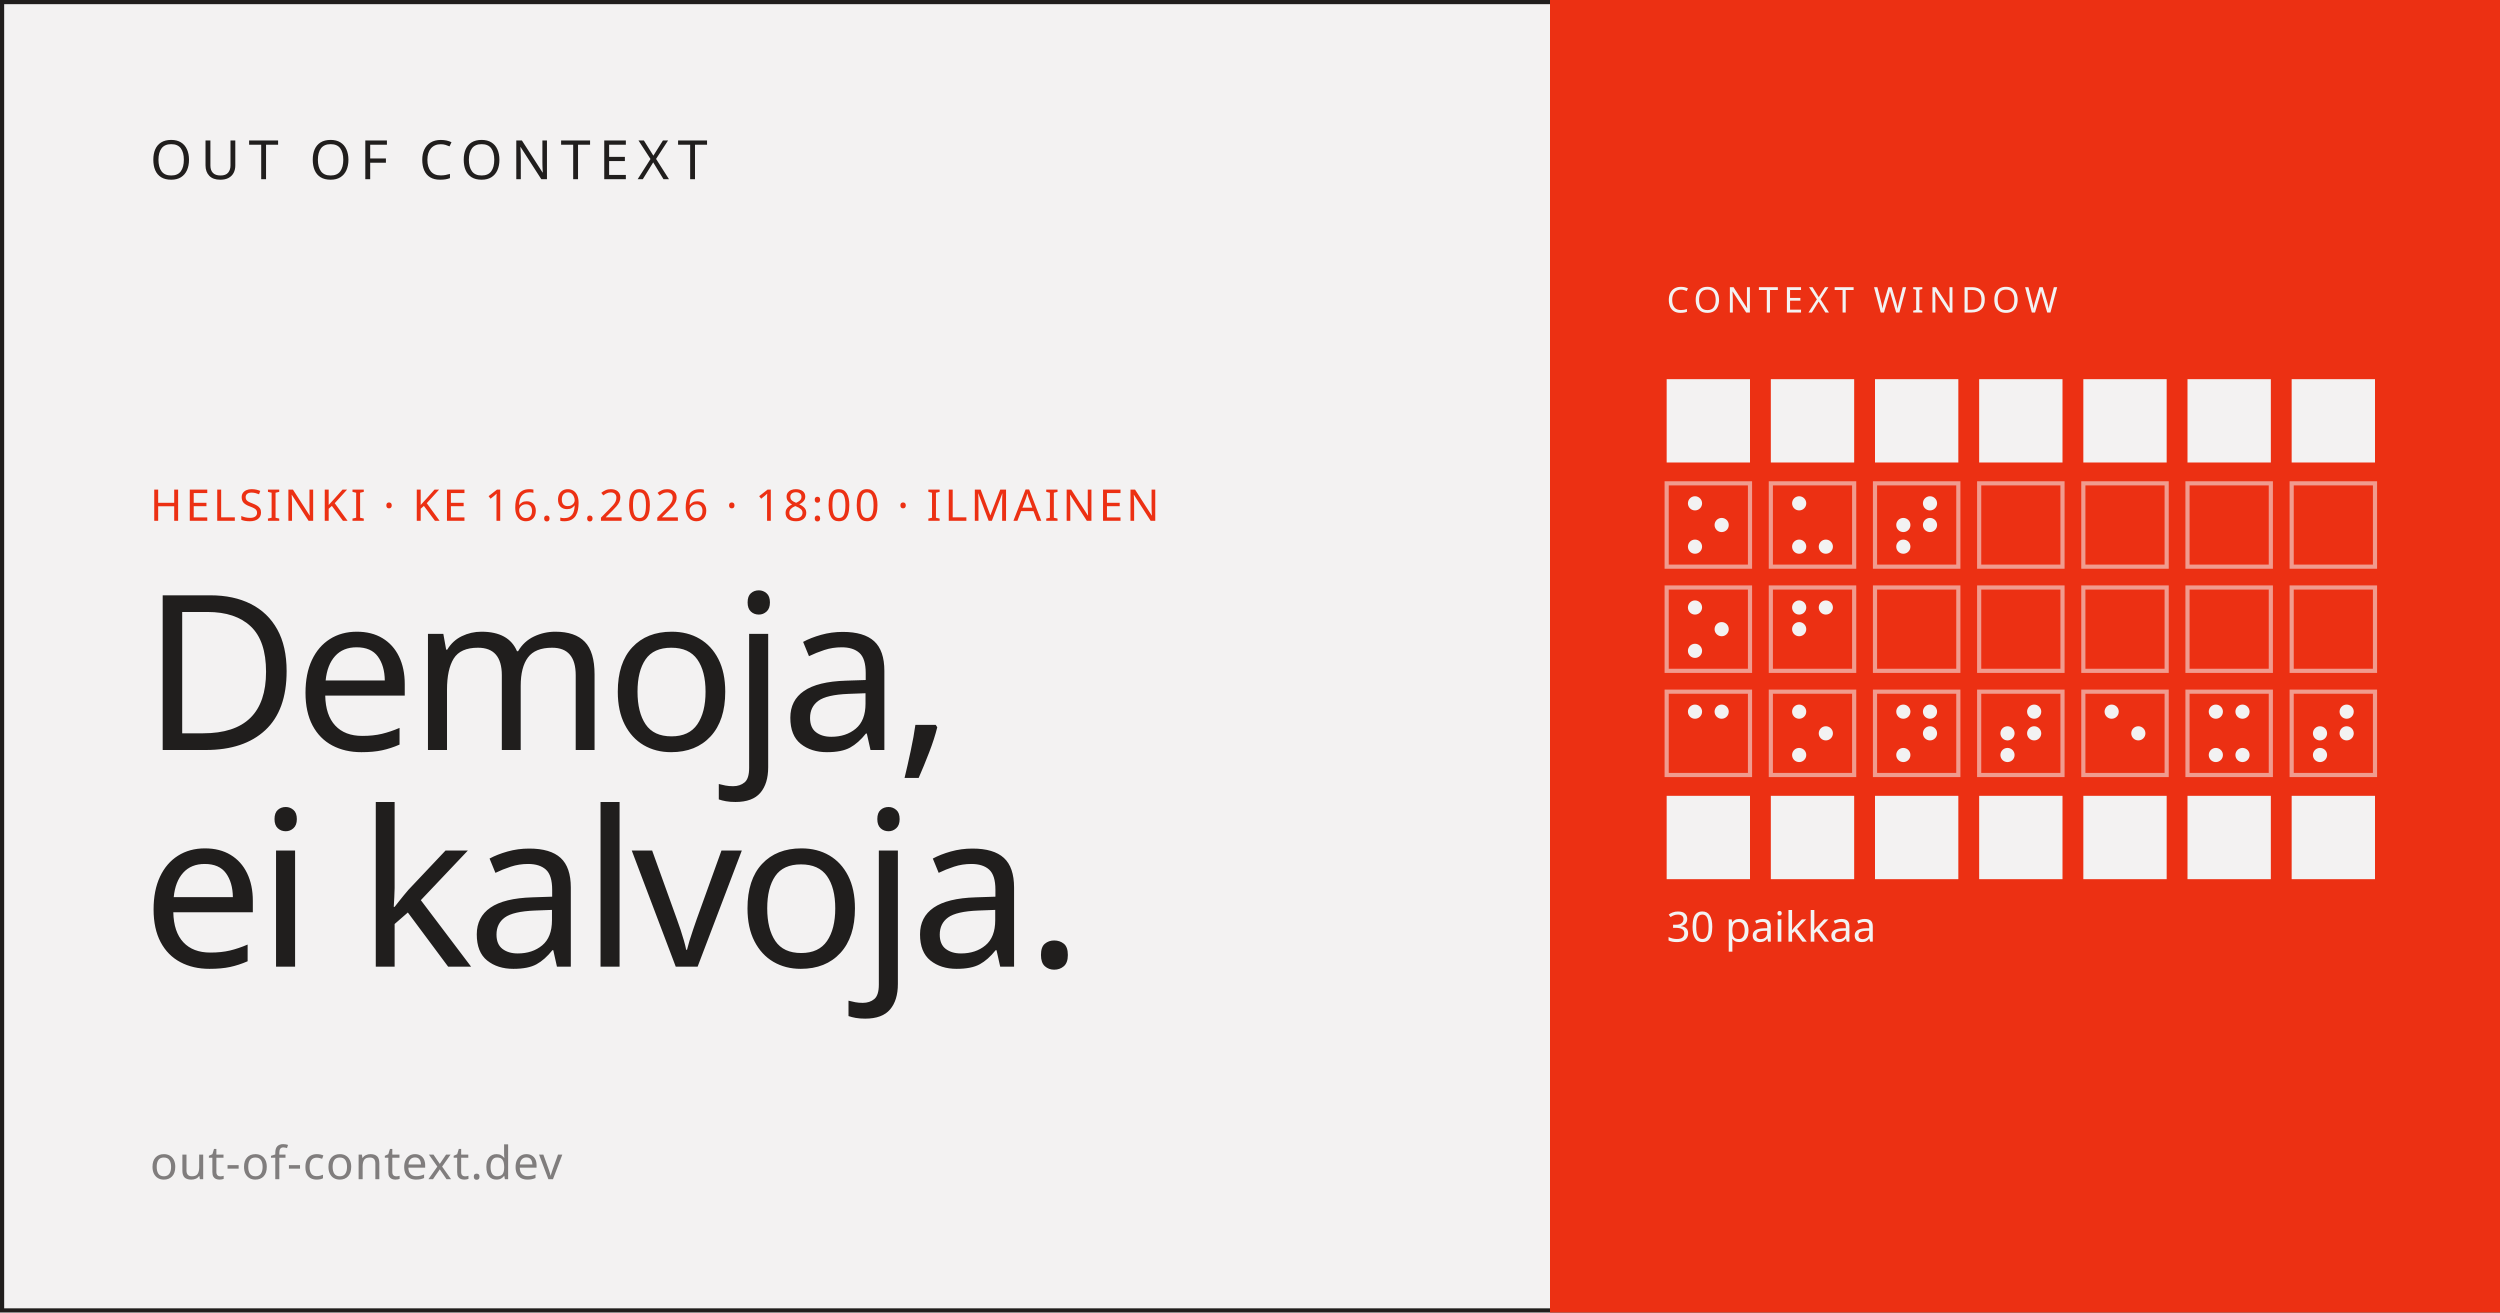
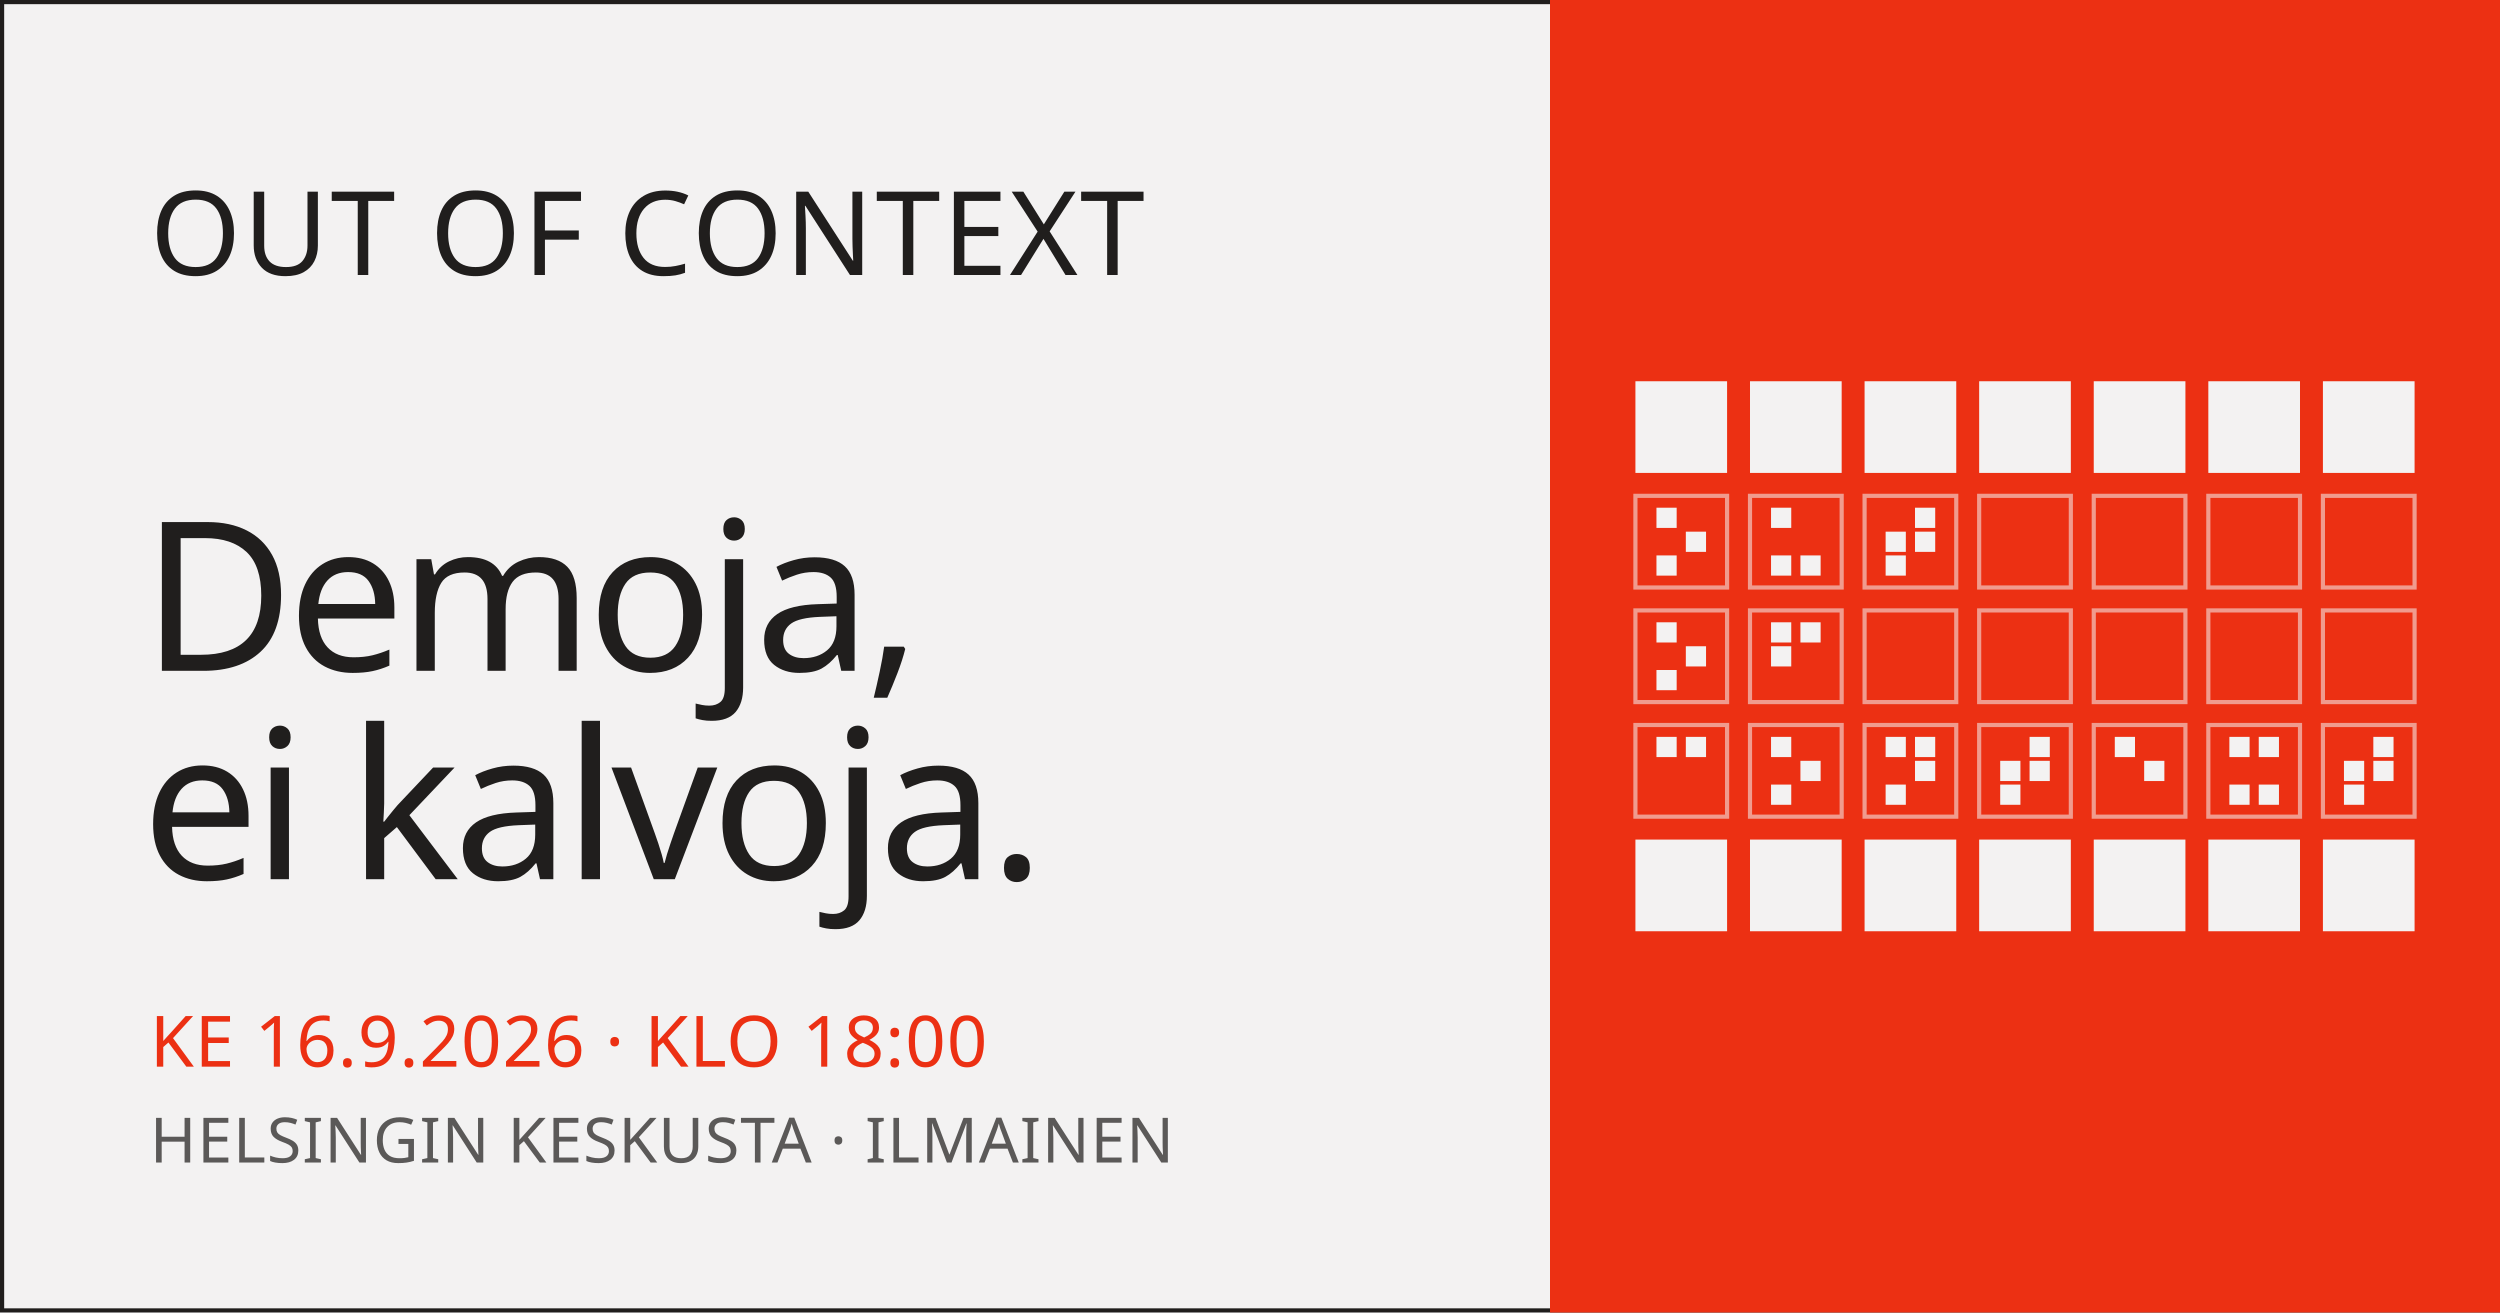
<svg xmlns="http://www.w3.org/2000/svg" width="1200" height="630" viewBox="0 0 1200 630">
  <rect width="1200" height="630" fill="#f3f2f2" />
  <rect x="1" y="1" width="1198" height="628" fill="none" stroke="#201e1d" stroke-width="2" />
  <rect x="744" y="0" width="456" height="630" fill="#ec3013" />
-   <text x="72" y="86" font-family="Archivo Black, Archivo, sans-serif" font-size="26" letter-spacing="4" fill="#201e1d">OUT OF CONTEXT</text>
-   <text x="72" y="250" font-family="Archivo Black, Archivo, sans-serif" font-size="21" letter-spacing="1.5" fill="#ec3013">HELSINKI · KE 16.9.2026 · 18:00 · ILMAINEN</text>
-   <text x="68" y="360" font-family="Archivo Black, Archivo, sans-serif" font-size="104" letter-spacing="-3" fill="#201e1d">Demoja,</text>
-   <text x="68" y="464" font-family="Archivo Black, Archivo, sans-serif" font-size="104" letter-spacing="-3" fill="#201e1d">ei kalvoja.</text>
-   <text x="72" y="566" font-family="Archivo Black, Archivo, sans-serif" font-size="22" letter-spacing="0.5" fill="#201e1d" opacity="0.55">out-of-context.dev</text>
-   <text x="800" y="150" font-family="Archivo Black, Archivo, sans-serif" font-size="17" letter-spacing="2.5" fill="#f3f2f2">CONTEXT WINDOW</text>
-   <rect x="800" y="182" width="40" height="40" fill="#f3f2f2" />
-   <rect x="850" y="182" width="40" height="40" fill="#f3f2f2" />
-   <rect x="900" y="182" width="40" height="40" fill="#f3f2f2" />
-   <rect x="950" y="182" width="40" height="40" fill="#f3f2f2" />
-   <rect x="1000" y="182" width="40" height="40" fill="#f3f2f2" />
-   <rect x="1050" y="182" width="40" height="40" fill="#f3f2f2" />
-   <rect x="1100" y="182" width="40" height="40" fill="#f3f2f2" />
-   <rect x="800" y="232" width="40" height="40" fill="none" stroke="#f3f2f2" stroke-opacity="0.55" stroke-width="2" />
-   <circle cx="813.6" cy="241.6" r="3.4" fill="#f3f2f2" />
-   <circle cx="813.6" cy="262.4" r="3.4" fill="#f3f2f2" />
-   <circle cx="826.4" cy="252.0" r="3.4" fill="#f3f2f2" />
-   <rect x="850" y="232" width="40" height="40" fill="none" stroke="#f3f2f2" stroke-opacity="0.55" stroke-width="2" />
-   <circle cx="863.6" cy="241.6" r="3.4" fill="#f3f2f2" />
-   <circle cx="863.6" cy="262.4" r="3.4" fill="#f3f2f2" />
-   <circle cx="876.4" cy="262.4" r="3.4" fill="#f3f2f2" />
-   <rect x="900" y="232" width="40" height="40" fill="none" stroke="#f3f2f2" stroke-opacity="0.55" stroke-width="2" />
-   <circle cx="913.6" cy="252.0" r="3.4" fill="#f3f2f2" />
-   <circle cx="913.6" cy="262.4" r="3.4" fill="#f3f2f2" />
-   <circle cx="926.4" cy="241.6" r="3.4" fill="#f3f2f2" />
-   <circle cx="926.4" cy="252.0" r="3.4" fill="#f3f2f2" />
-   <rect x="950" y="232" width="40" height="40" fill="none" stroke="#f3f2f2" stroke-opacity="0.55" stroke-width="2" />
-   <rect x="1000" y="232" width="40" height="40" fill="none" stroke="#f3f2f2" stroke-opacity="0.55" stroke-width="2" />
-   <rect x="1050" y="232" width="40" height="40" fill="none" stroke="#f3f2f2" stroke-opacity="0.55" stroke-width="2" />
-   <rect x="1100" y="232" width="40" height="40" fill="none" stroke="#f3f2f2" stroke-opacity="0.55" stroke-width="2" />
-   <rect x="800" y="282" width="40" height="40" fill="none" stroke="#f3f2f2" stroke-opacity="0.55" stroke-width="2" />
-   <circle cx="813.6" cy="291.6" r="3.4" fill="#f3f2f2" />
-   <circle cx="813.6" cy="312.4" r="3.4" fill="#f3f2f2" />
-   <circle cx="826.4" cy="302.0" r="3.4" fill="#f3f2f2" />
-   <rect x="850" y="282" width="40" height="40" fill="none" stroke="#f3f2f2" stroke-opacity="0.55" stroke-width="2" />
-   <circle cx="863.6" cy="291.6" r="3.4" fill="#f3f2f2" />
-   <circle cx="863.6" cy="302.0" r="3.4" fill="#f3f2f2" />
-   <circle cx="876.4" cy="291.6" r="3.4" fill="#f3f2f2" />
-   <rect x="900" y="282" width="40" height="40" fill="none" stroke="#f3f2f2" stroke-opacity="0.55" stroke-width="2" />
-   <rect x="950" y="282" width="40" height="40" fill="none" stroke="#f3f2f2" stroke-opacity="0.55" stroke-width="2" />
-   <rect x="1000" y="282" width="40" height="40" fill="none" stroke="#f3f2f2" stroke-opacity="0.55" stroke-width="2" />
-   <rect x="1050" y="282" width="40" height="40" fill="none" stroke="#f3f2f2" stroke-opacity="0.55" stroke-width="2" />
-   <rect x="1100" y="282" width="40" height="40" fill="none" stroke="#f3f2f2" stroke-opacity="0.55" stroke-width="2" />
-   <rect x="800" y="332" width="40" height="40" fill="none" stroke="#f3f2f2" stroke-opacity="0.55" stroke-width="2" />
-   <circle cx="813.6" cy="341.6" r="3.4" fill="#f3f2f2" />
-   <circle cx="826.4" cy="341.6" r="3.4" fill="#f3f2f2" />
-   <rect x="850" y="332" width="40" height="40" fill="none" stroke="#f3f2f2" stroke-opacity="0.55" stroke-width="2" />
-   <circle cx="863.6" cy="341.6" r="3.4" fill="#f3f2f2" />
-   <circle cx="863.6" cy="362.4" r="3.4" fill="#f3f2f2" />
-   <circle cx="876.4" cy="352.0" r="3.4" fill="#f3f2f2" />
-   <rect x="900" y="332" width="40" height="40" fill="none" stroke="#f3f2f2" stroke-opacity="0.55" stroke-width="2" />
-   <circle cx="913.6" cy="341.6" r="3.4" fill="#f3f2f2" />
-   <circle cx="913.6" cy="362.4" r="3.4" fill="#f3f2f2" />
-   <circle cx="926.4" cy="341.6" r="3.4" fill="#f3f2f2" />
-   <circle cx="926.4" cy="352.0" r="3.4" fill="#f3f2f2" />
-   <rect x="950" y="332" width="40" height="40" fill="none" stroke="#f3f2f2" stroke-opacity="0.55" stroke-width="2" />
-   <circle cx="963.6" cy="352.0" r="3.4" fill="#f3f2f2" />
-   <circle cx="963.6" cy="362.4" r="3.4" fill="#f3f2f2" />
-   <circle cx="976.4" cy="341.6" r="3.4" fill="#f3f2f2" />
-   <circle cx="976.4" cy="352.0" r="3.4" fill="#f3f2f2" />
-   <rect x="1000" y="332" width="40" height="40" fill="none" stroke="#f3f2f2" stroke-opacity="0.55" stroke-width="2" />
-   <circle cx="1013.6" cy="341.6" r="3.4" fill="#f3f2f2" />
-   <circle cx="1026.4" cy="352.0" r="3.4" fill="#f3f2f2" />
-   <rect x="1050" y="332" width="40" height="40" fill="none" stroke="#f3f2f2" stroke-opacity="0.55" stroke-width="2" />
-   <circle cx="1063.6" cy="341.6" r="3.4" fill="#f3f2f2" />
-   <circle cx="1063.6" cy="362.4" r="3.4" fill="#f3f2f2" />
-   <circle cx="1076.4" cy="341.6" r="3.4" fill="#f3f2f2" />
-   <circle cx="1076.4" cy="362.4" r="3.4" fill="#f3f2f2" />
-   <rect x="1100" y="332" width="40" height="40" fill="none" stroke="#f3f2f2" stroke-opacity="0.55" stroke-width="2" />
-   <circle cx="1113.6" cy="352.0" r="3.4" fill="#f3f2f2" />
-   <circle cx="1113.6" cy="362.4" r="3.4" fill="#f3f2f2" />
-   <circle cx="1126.4" cy="341.6" r="3.4" fill="#f3f2f2" />
-   <circle cx="1126.4" cy="352.0" r="3.4" fill="#f3f2f2" />
-   <rect x="800" y="382" width="40" height="40" fill="#f3f2f2" />
-   <rect x="850" y="382" width="40" height="40" fill="#f3f2f2" />
-   <rect x="900" y="382" width="40" height="40" fill="#f3f2f2" />
-   <rect x="950" y="382" width="40" height="40" fill="#f3f2f2" />
-   <rect x="1000" y="382" width="40" height="40" fill="#f3f2f2" />
-   <rect x="1050" y="382" width="40" height="40" fill="#f3f2f2" />
-   <rect x="1100" y="382" width="40" height="40" fill="#f3f2f2" />
-   <text x="800" y="452" font-family="Archivo Black, Archivo, sans-serif" font-size="20" fill="#f3f2f2">30 paikkaa</text>
+   <text x="72" y="132" font-family="Archivo Black, Archivo, sans-serif" font-size="56" letter-spacing="1" fill="#201e1d">OUT OF CONTEXT</text>
+   <text x="68" y="322" font-family="Archivo Black, Archivo, sans-serif" font-size="100" letter-spacing="-3" fill="#201e1d">Demoja,</text>
+   <text x="68" y="422" font-family="Archivo Black, Archivo, sans-serif" font-size="100" letter-spacing="-3" fill="#201e1d">ei kalvoja.</text>
+   <text x="72" y="512" font-family="Archivo Black, Archivo, sans-serif" font-size="34" letter-spacing="0.5" fill="#ec3013">KE 16.9.2026 · KLO 18:00</text>
+   <text x="72" y="558" font-family="Archivo Black, Archivo, sans-serif" font-size="30" letter-spacing="0.5" fill="#201e1d" opacity="0.72">HELSINGIN KESKUSTA · ILMAINEN</text>
+   <rect x="785" y="183" width="44" height="44" fill="#f3f2f2" />
+   <rect x="840" y="183" width="44" height="44" fill="#f3f2f2" />
+   <rect x="895" y="183" width="44" height="44" fill="#f3f2f2" />
+   <rect x="950" y="183" width="44" height="44" fill="#f3f2f2" />
+   <rect x="1005" y="183" width="44" height="44" fill="#f3f2f2" />
+   <rect x="1060" y="183" width="44" height="44" fill="#f3f2f2" />
+   <rect x="1115" y="183" width="44" height="44" fill="#f3f2f2" />
+   <rect x="785" y="238" width="44" height="44" fill="none" stroke="#f3f2f2" stroke-opacity="0.55" stroke-width="2" />
+   <rect x="795.1" y="243.7" width="9.7" height="9.7" fill="#f3f2f2" />
+   <rect x="795.1" y="266.6" width="9.7" height="9.7" fill="#f3f2f2" />
+   <rect x="809.2" y="255.2" width="9.7" height="9.7" fill="#f3f2f2" />
+   <rect x="840" y="238" width="44" height="44" fill="none" stroke="#f3f2f2" stroke-opacity="0.55" stroke-width="2" />
+   <rect x="850.1" y="243.7" width="9.7" height="9.7" fill="#f3f2f2" />
+   <rect x="850.1" y="266.6" width="9.7" height="9.7" fill="#f3f2f2" />
+   <rect x="864.2" y="266.6" width="9.7" height="9.7" fill="#f3f2f2" />
+   <rect x="895" y="238" width="44" height="44" fill="none" stroke="#f3f2f2" stroke-opacity="0.55" stroke-width="2" />
+   <rect x="905.1" y="255.2" width="9.7" height="9.7" fill="#f3f2f2" />
+   <rect x="905.1" y="266.6" width="9.7" height="9.7" fill="#f3f2f2" />
+   <rect x="919.2" y="243.7" width="9.7" height="9.7" fill="#f3f2f2" />
+   <rect x="919.2" y="255.2" width="9.7" height="9.7" fill="#f3f2f2" />
+   <rect x="950" y="238" width="44" height="44" fill="none" stroke="#f3f2f2" stroke-opacity="0.55" stroke-width="2" />
+   <rect x="1005" y="238" width="44" height="44" fill="none" stroke="#f3f2f2" stroke-opacity="0.55" stroke-width="2" />
+   <rect x="1060" y="238" width="44" height="44" fill="none" stroke="#f3f2f2" stroke-opacity="0.55" stroke-width="2" />
+   <rect x="1115" y="238" width="44" height="44" fill="none" stroke="#f3f2f2" stroke-opacity="0.55" stroke-width="2" />
+   <rect x="785" y="293" width="44" height="44" fill="none" stroke="#f3f2f2" stroke-opacity="0.55" stroke-width="2" />
+   <rect x="795.1" y="298.7" width="9.7" height="9.7" fill="#f3f2f2" />
+   <rect x="795.1" y="321.6" width="9.7" height="9.7" fill="#f3f2f2" />
+   <rect x="809.2" y="310.2" width="9.7" height="9.7" fill="#f3f2f2" />
+   <rect x="840" y="293" width="44" height="44" fill="none" stroke="#f3f2f2" stroke-opacity="0.55" stroke-width="2" />
+   <rect x="850.1" y="298.7" width="9.7" height="9.7" fill="#f3f2f2" />
+   <rect x="850.1" y="310.2" width="9.7" height="9.7" fill="#f3f2f2" />
+   <rect x="864.2" y="298.7" width="9.7" height="9.7" fill="#f3f2f2" />
+   <rect x="895" y="293" width="44" height="44" fill="none" stroke="#f3f2f2" stroke-opacity="0.55" stroke-width="2" />
+   <rect x="950" y="293" width="44" height="44" fill="none" stroke="#f3f2f2" stroke-opacity="0.55" stroke-width="2" />
+   <rect x="1005" y="293" width="44" height="44" fill="none" stroke="#f3f2f2" stroke-opacity="0.55" stroke-width="2" />
+   <rect x="1060" y="293" width="44" height="44" fill="none" stroke="#f3f2f2" stroke-opacity="0.55" stroke-width="2" />
+   <rect x="1115" y="293" width="44" height="44" fill="none" stroke="#f3f2f2" stroke-opacity="0.55" stroke-width="2" />
+   <rect x="785" y="348" width="44" height="44" fill="none" stroke="#f3f2f2" stroke-opacity="0.55" stroke-width="2" />
+   <rect x="795.1" y="353.7" width="9.7" height="9.7" fill="#f3f2f2" />
+   <rect x="809.2" y="353.7" width="9.7" height="9.7" fill="#f3f2f2" />
+   <rect x="840" y="348" width="44" height="44" fill="none" stroke="#f3f2f2" stroke-opacity="0.55" stroke-width="2" />
+   <rect x="850.1" y="353.7" width="9.7" height="9.7" fill="#f3f2f2" />
+   <rect x="850.1" y="376.6" width="9.7" height="9.7" fill="#f3f2f2" />
+   <rect x="864.2" y="365.2" width="9.7" height="9.7" fill="#f3f2f2" />
+   <rect x="895" y="348" width="44" height="44" fill="none" stroke="#f3f2f2" stroke-opacity="0.55" stroke-width="2" />
+   <rect x="905.1" y="353.7" width="9.7" height="9.7" fill="#f3f2f2" />
+   <rect x="905.1" y="376.6" width="9.7" height="9.7" fill="#f3f2f2" />
+   <rect x="919.2" y="353.7" width="9.7" height="9.7" fill="#f3f2f2" />
+   <rect x="919.2" y="365.2" width="9.7" height="9.7" fill="#f3f2f2" />
+   <rect x="950" y="348" width="44" height="44" fill="none" stroke="#f3f2f2" stroke-opacity="0.55" stroke-width="2" />
+   <rect x="960.1" y="365.2" width="9.7" height="9.7" fill="#f3f2f2" />
+   <rect x="960.1" y="376.6" width="9.7" height="9.7" fill="#f3f2f2" />
+   <rect x="974.2" y="353.7" width="9.7" height="9.7" fill="#f3f2f2" />
+   <rect x="974.2" y="365.2" width="9.7" height="9.7" fill="#f3f2f2" />
+   <rect x="1005" y="348" width="44" height="44" fill="none" stroke="#f3f2f2" stroke-opacity="0.55" stroke-width="2" />
+   <rect x="1015.1" y="353.7" width="9.7" height="9.7" fill="#f3f2f2" />
+   <rect x="1029.2" y="365.2" width="9.7" height="9.7" fill="#f3f2f2" />
+   <rect x="1060" y="348" width="44" height="44" fill="none" stroke="#f3f2f2" stroke-opacity="0.55" stroke-width="2" />
+   <rect x="1070.1" y="353.7" width="9.7" height="9.7" fill="#f3f2f2" />
+   <rect x="1070.1" y="376.6" width="9.7" height="9.7" fill="#f3f2f2" />
+   <rect x="1084.2" y="353.7" width="9.7" height="9.7" fill="#f3f2f2" />
+   <rect x="1084.2" y="376.6" width="9.7" height="9.7" fill="#f3f2f2" />
+   <rect x="1115" y="348" width="44" height="44" fill="none" stroke="#f3f2f2" stroke-opacity="0.55" stroke-width="2" />
+   <rect x="1125.1" y="365.2" width="9.7" height="9.7" fill="#f3f2f2" />
+   <rect x="1125.1" y="376.6" width="9.7" height="9.7" fill="#f3f2f2" />
+   <rect x="1139.2" y="353.7" width="9.7" height="9.7" fill="#f3f2f2" />
+   <rect x="1139.2" y="365.2" width="9.7" height="9.7" fill="#f3f2f2" />
+   <rect x="785" y="403" width="44" height="44" fill="#f3f2f2" />
+   <rect x="840" y="403" width="44" height="44" fill="#f3f2f2" />
+   <rect x="895" y="403" width="44" height="44" fill="#f3f2f2" />
+   <rect x="950" y="403" width="44" height="44" fill="#f3f2f2" />
+   <rect x="1005" y="403" width="44" height="44" fill="#f3f2f2" />
+   <rect x="1060" y="403" width="44" height="44" fill="#f3f2f2" />
+   <rect x="1115" y="403" width="44" height="44" fill="#f3f2f2" />
</svg>
